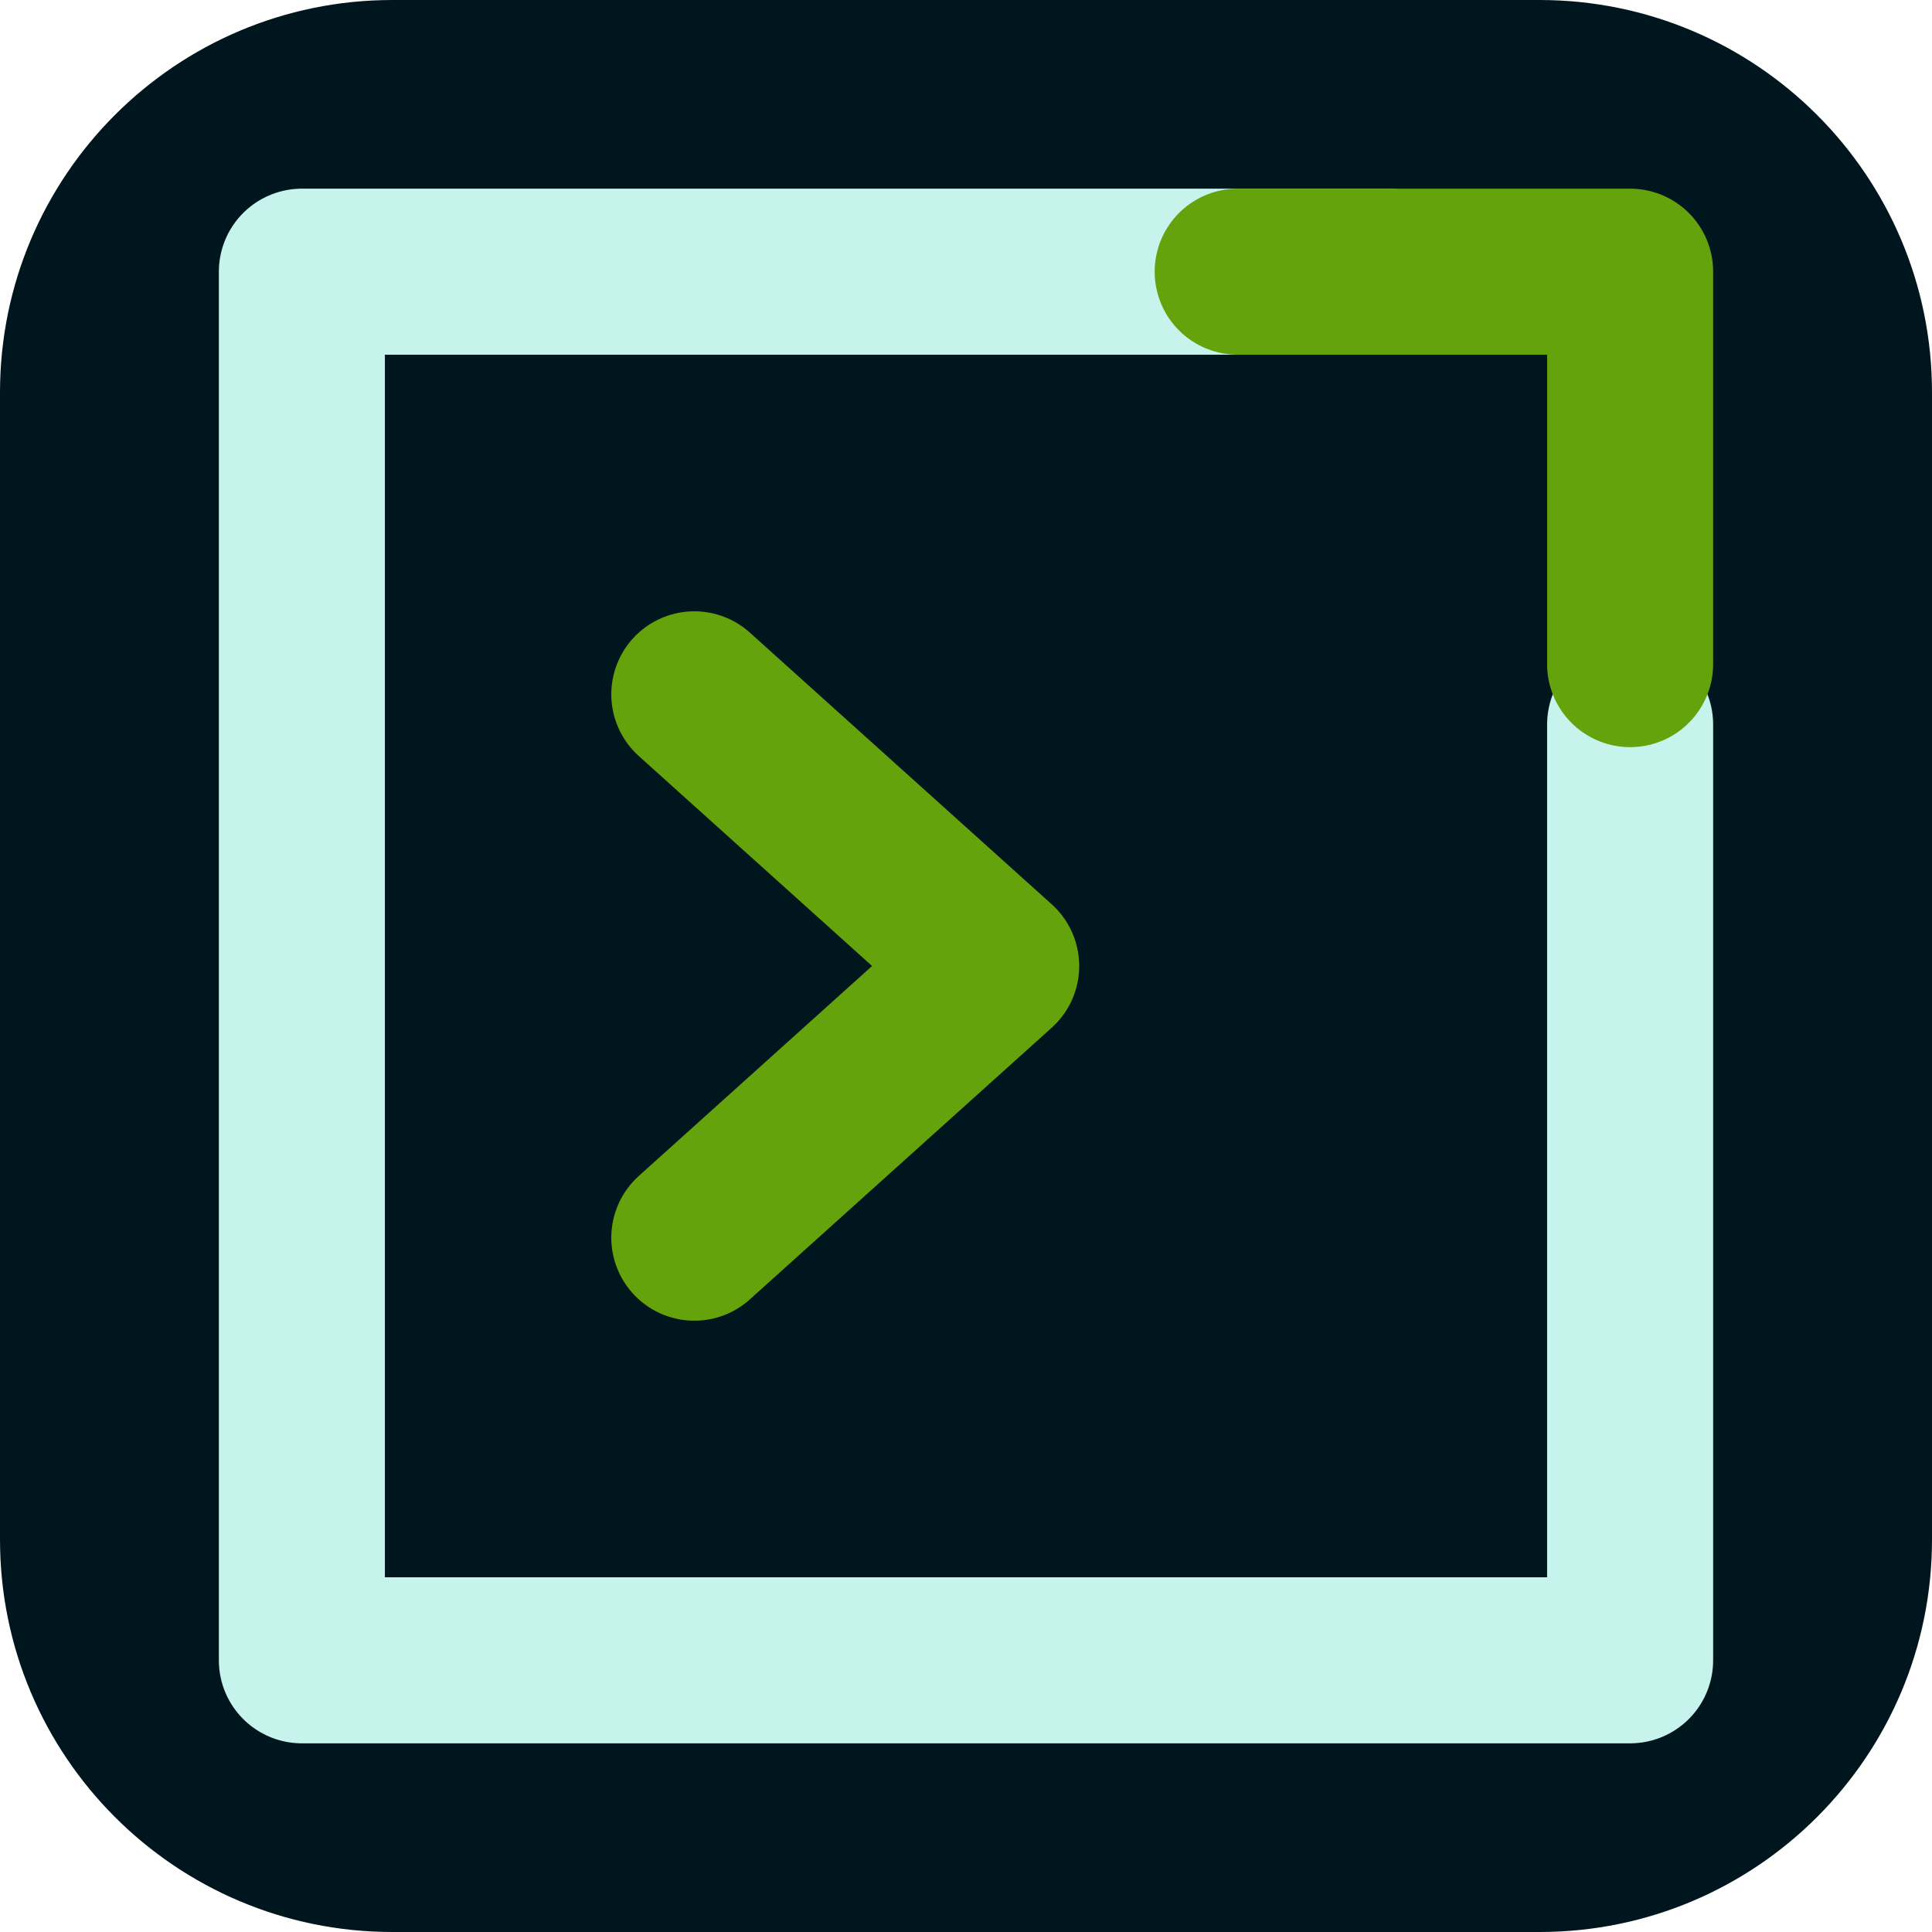
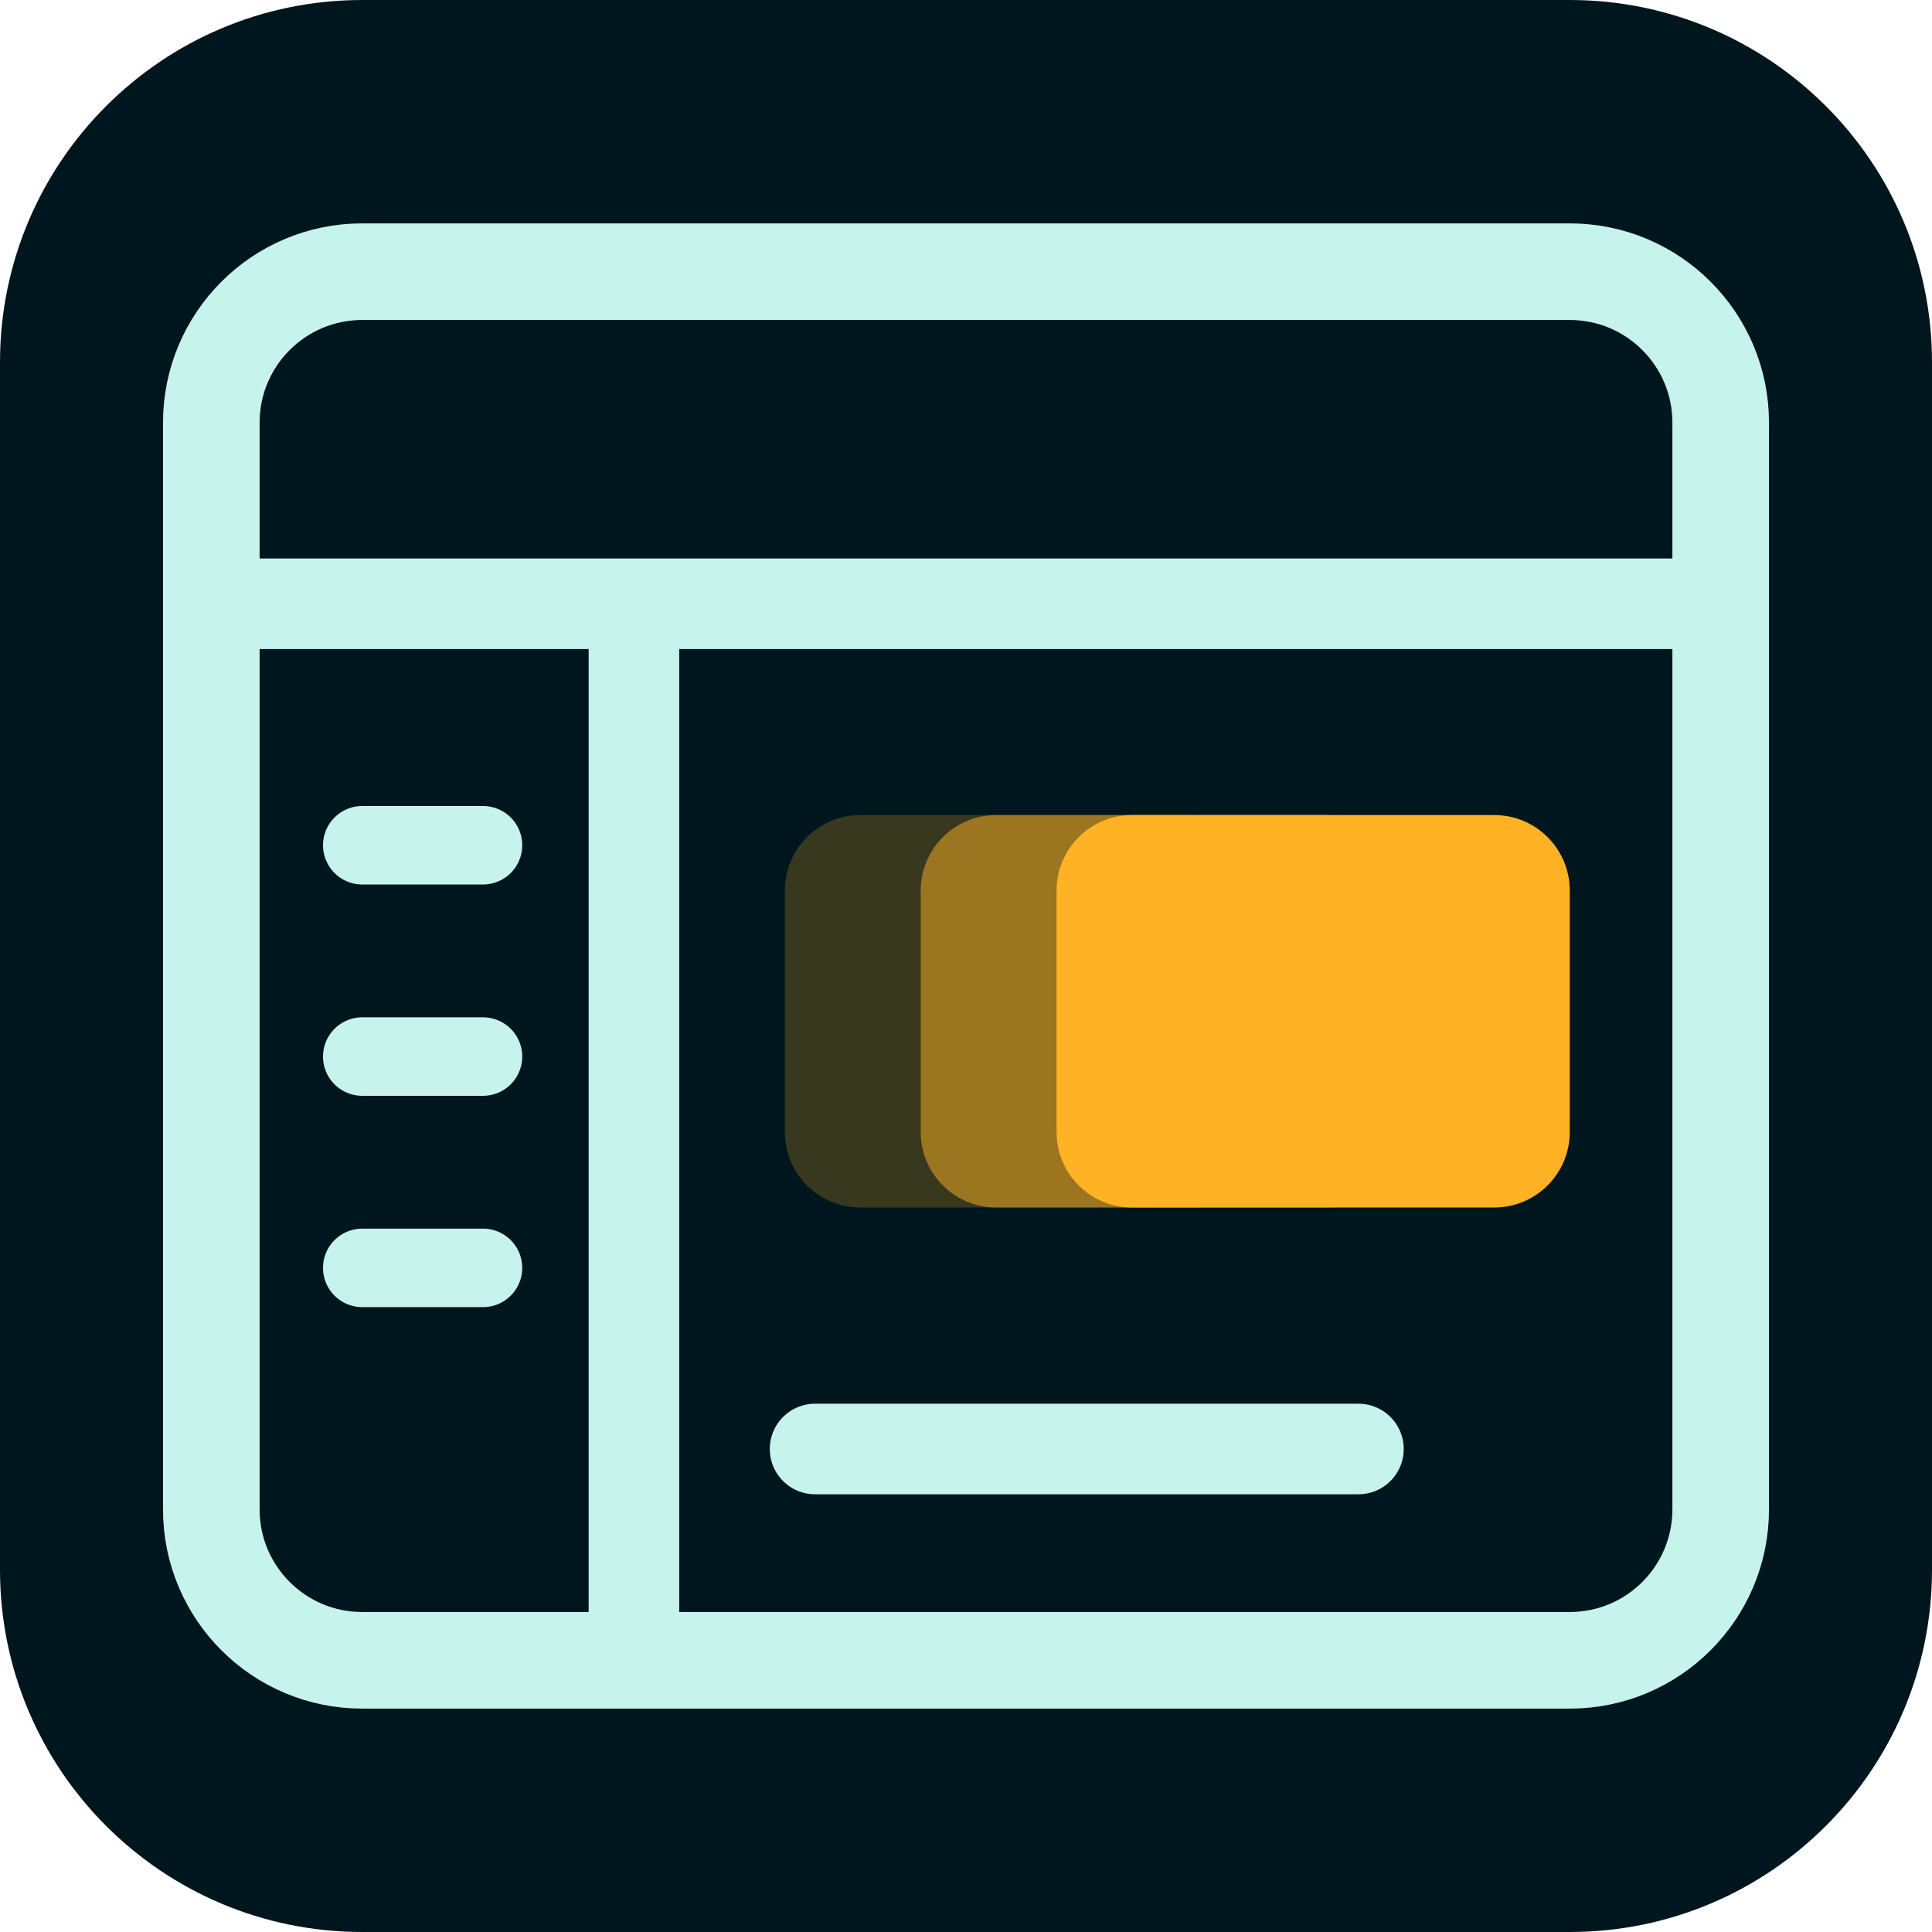
- <svg xmlns="http://www.w3.org/2000/svg" width="512" height="512" viewBox="0 0 64 64" role="img" aria-label="Termfy Starter Kit">
-   <rect width="64" height="64" rx="13" fill="#00161E" />
-   <g fill="none" stroke-linejoin="round" stroke-linecap="round" stroke-width="5.5">
-     <path stroke="#C6F4ED" d="M46 9H10v46h44V24" />
-     <path stroke="#65A30D" d="m23 23 10 9-10 9M41 9h13v13" />
+ <svg xmlns="http://www.w3.org/2000/svg" width="512" height="512" viewBox="0 0 64 64" role="img" aria-label="Designfy">
+   <rect width="64" height="64" rx="12" fill="#00161E" />
+   <g stroke-linecap="round" stroke-linejoin="round">
+     <rect x="7" y="9" width="50" height="46" rx="5" fill="none" stroke="#C6F4ED" stroke-width="3.2" />
+     <path d="M7 20h50M21 20v35" fill="none" stroke="#C6F4ED" stroke-width="3" />
+     <rect x="26" y="27" width="16" height="13" rx="2.5" fill="#FFB224" fill-opacity=".22" />
+     <rect x="30.5" y="27" width="16" height="13" rx="2.5" fill="#FFB224" fill-opacity=".5" />
+     <rect x="35" y="27" width="17" height="13" rx="2.5" fill="#FFB224" />
+     <path d="M27 48h18" fill="none" stroke="#C6F4ED" stroke-width="3" />
+     <path d="M12 28h4M12 35h4M12 42h4" fill="none" stroke="#C6F4ED" stroke-width="2.6" />
  </g>
</svg>
